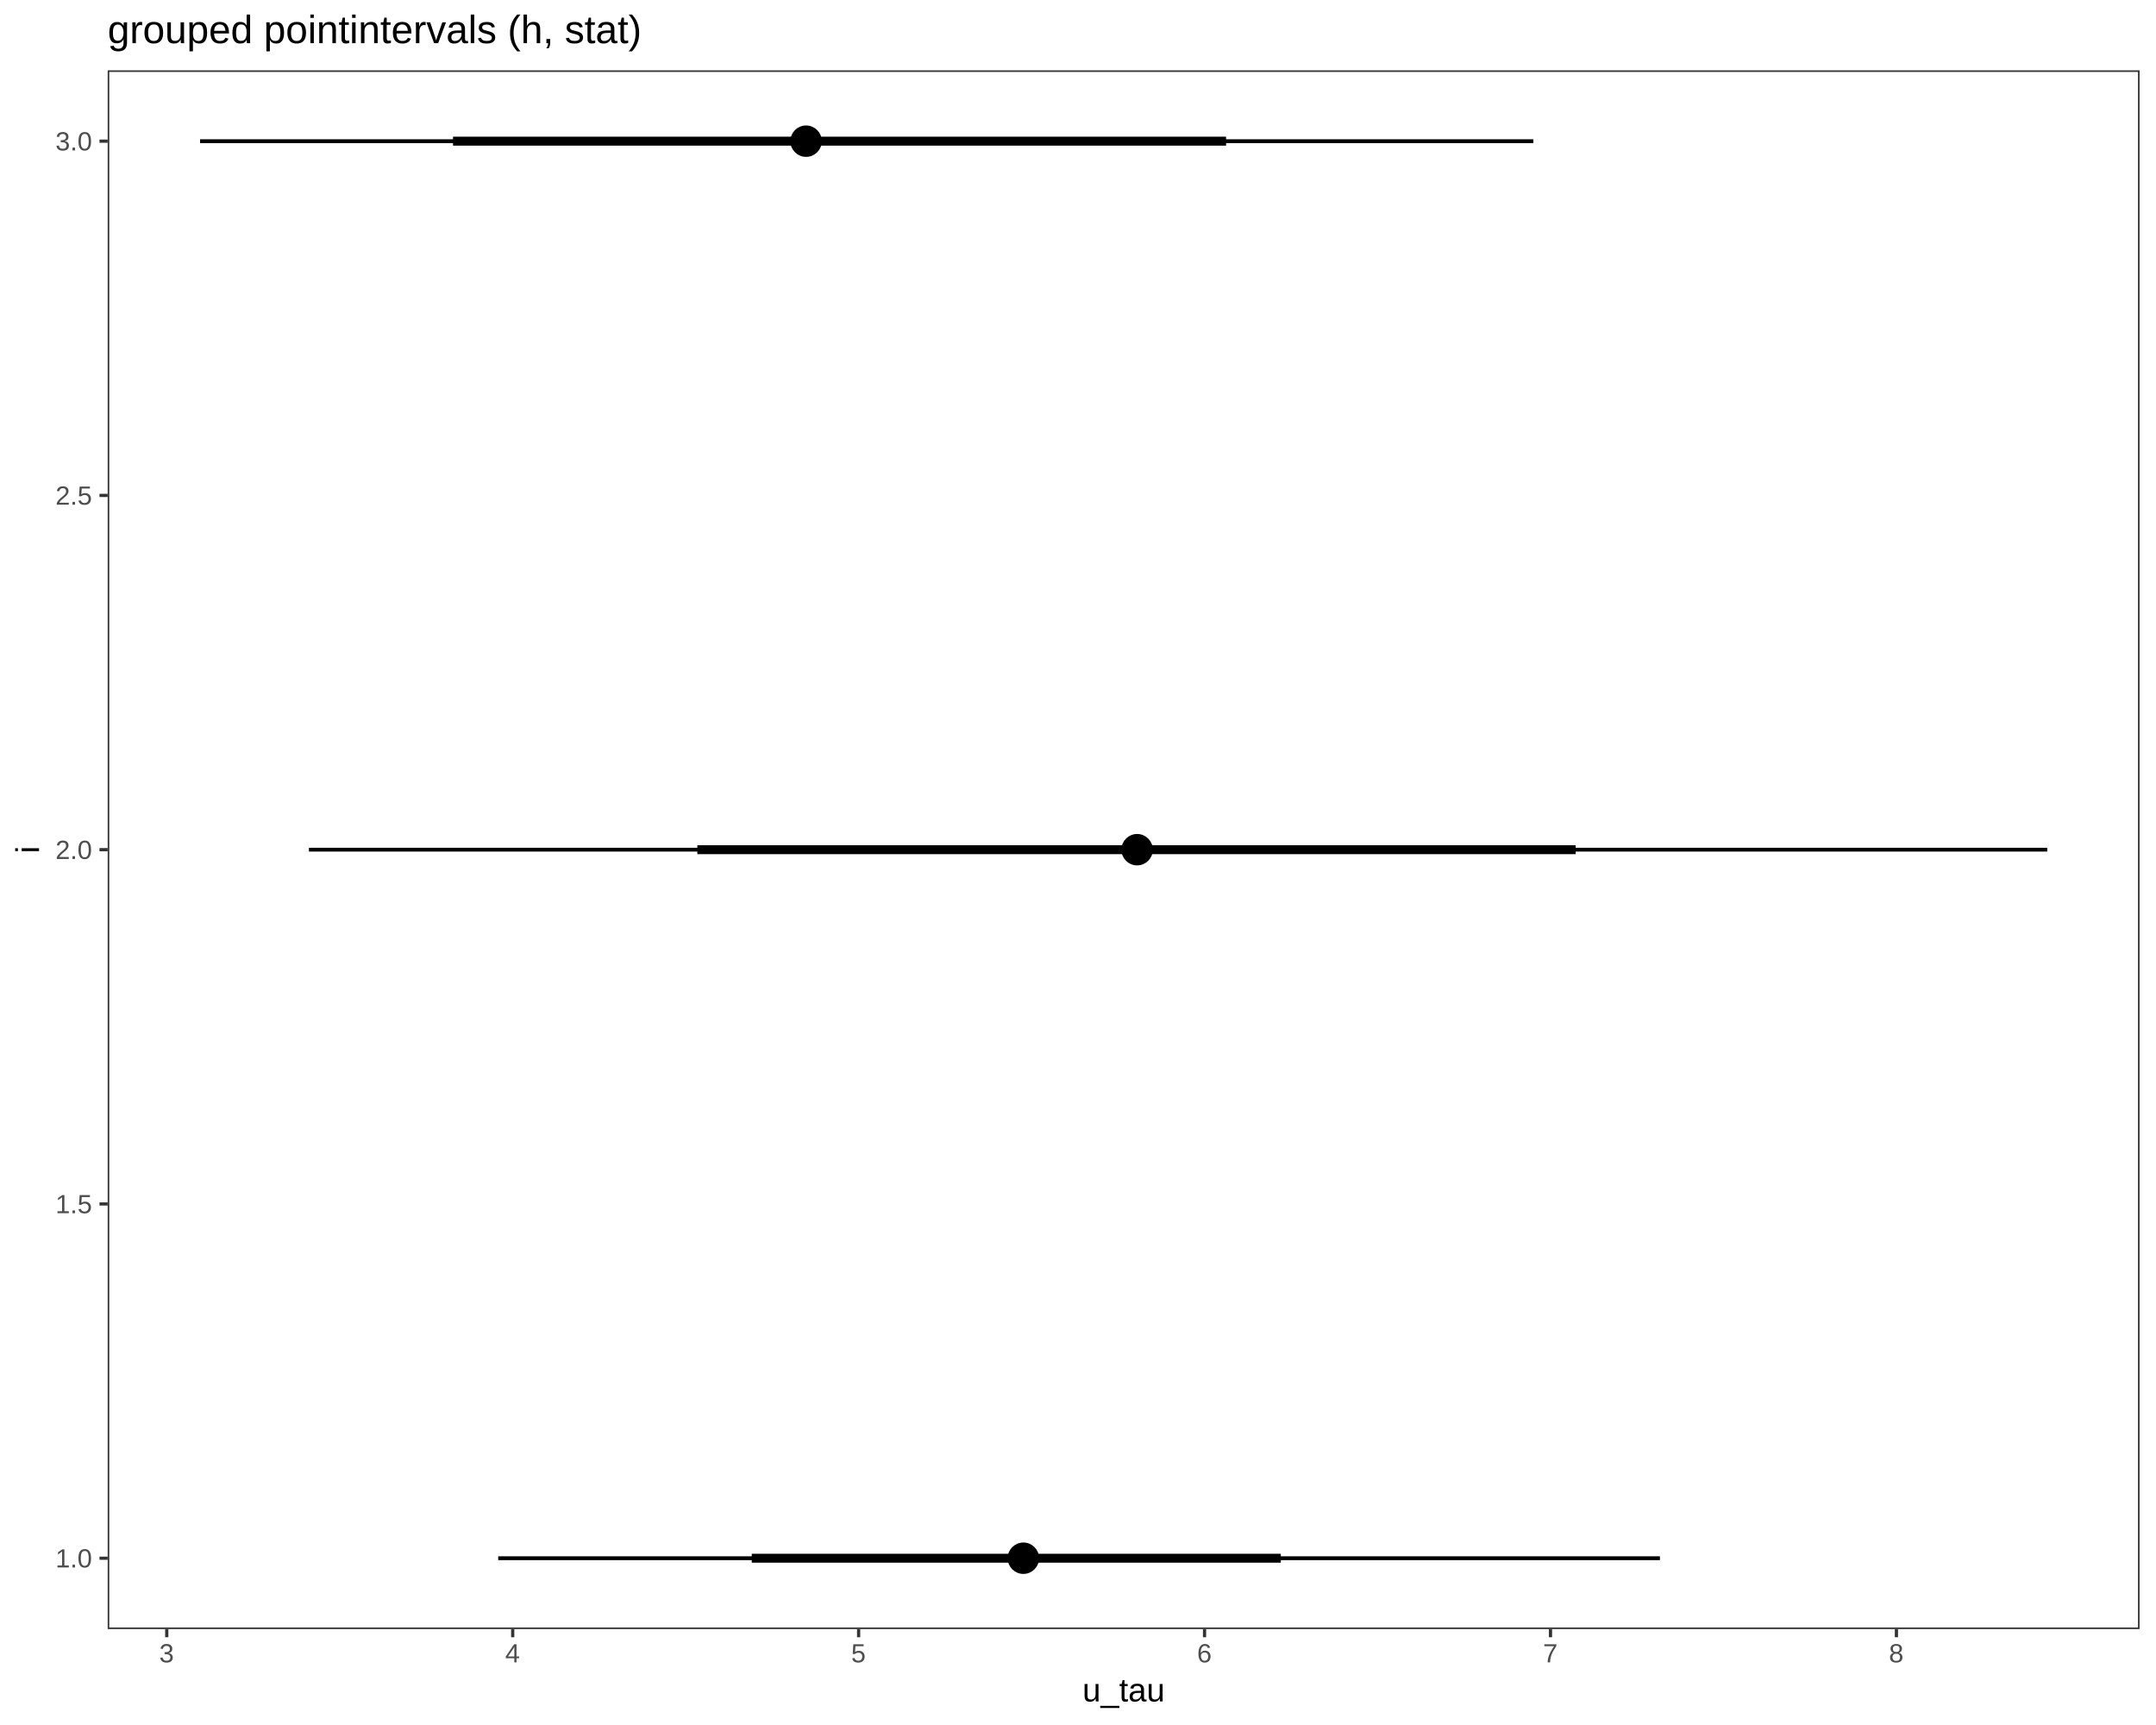
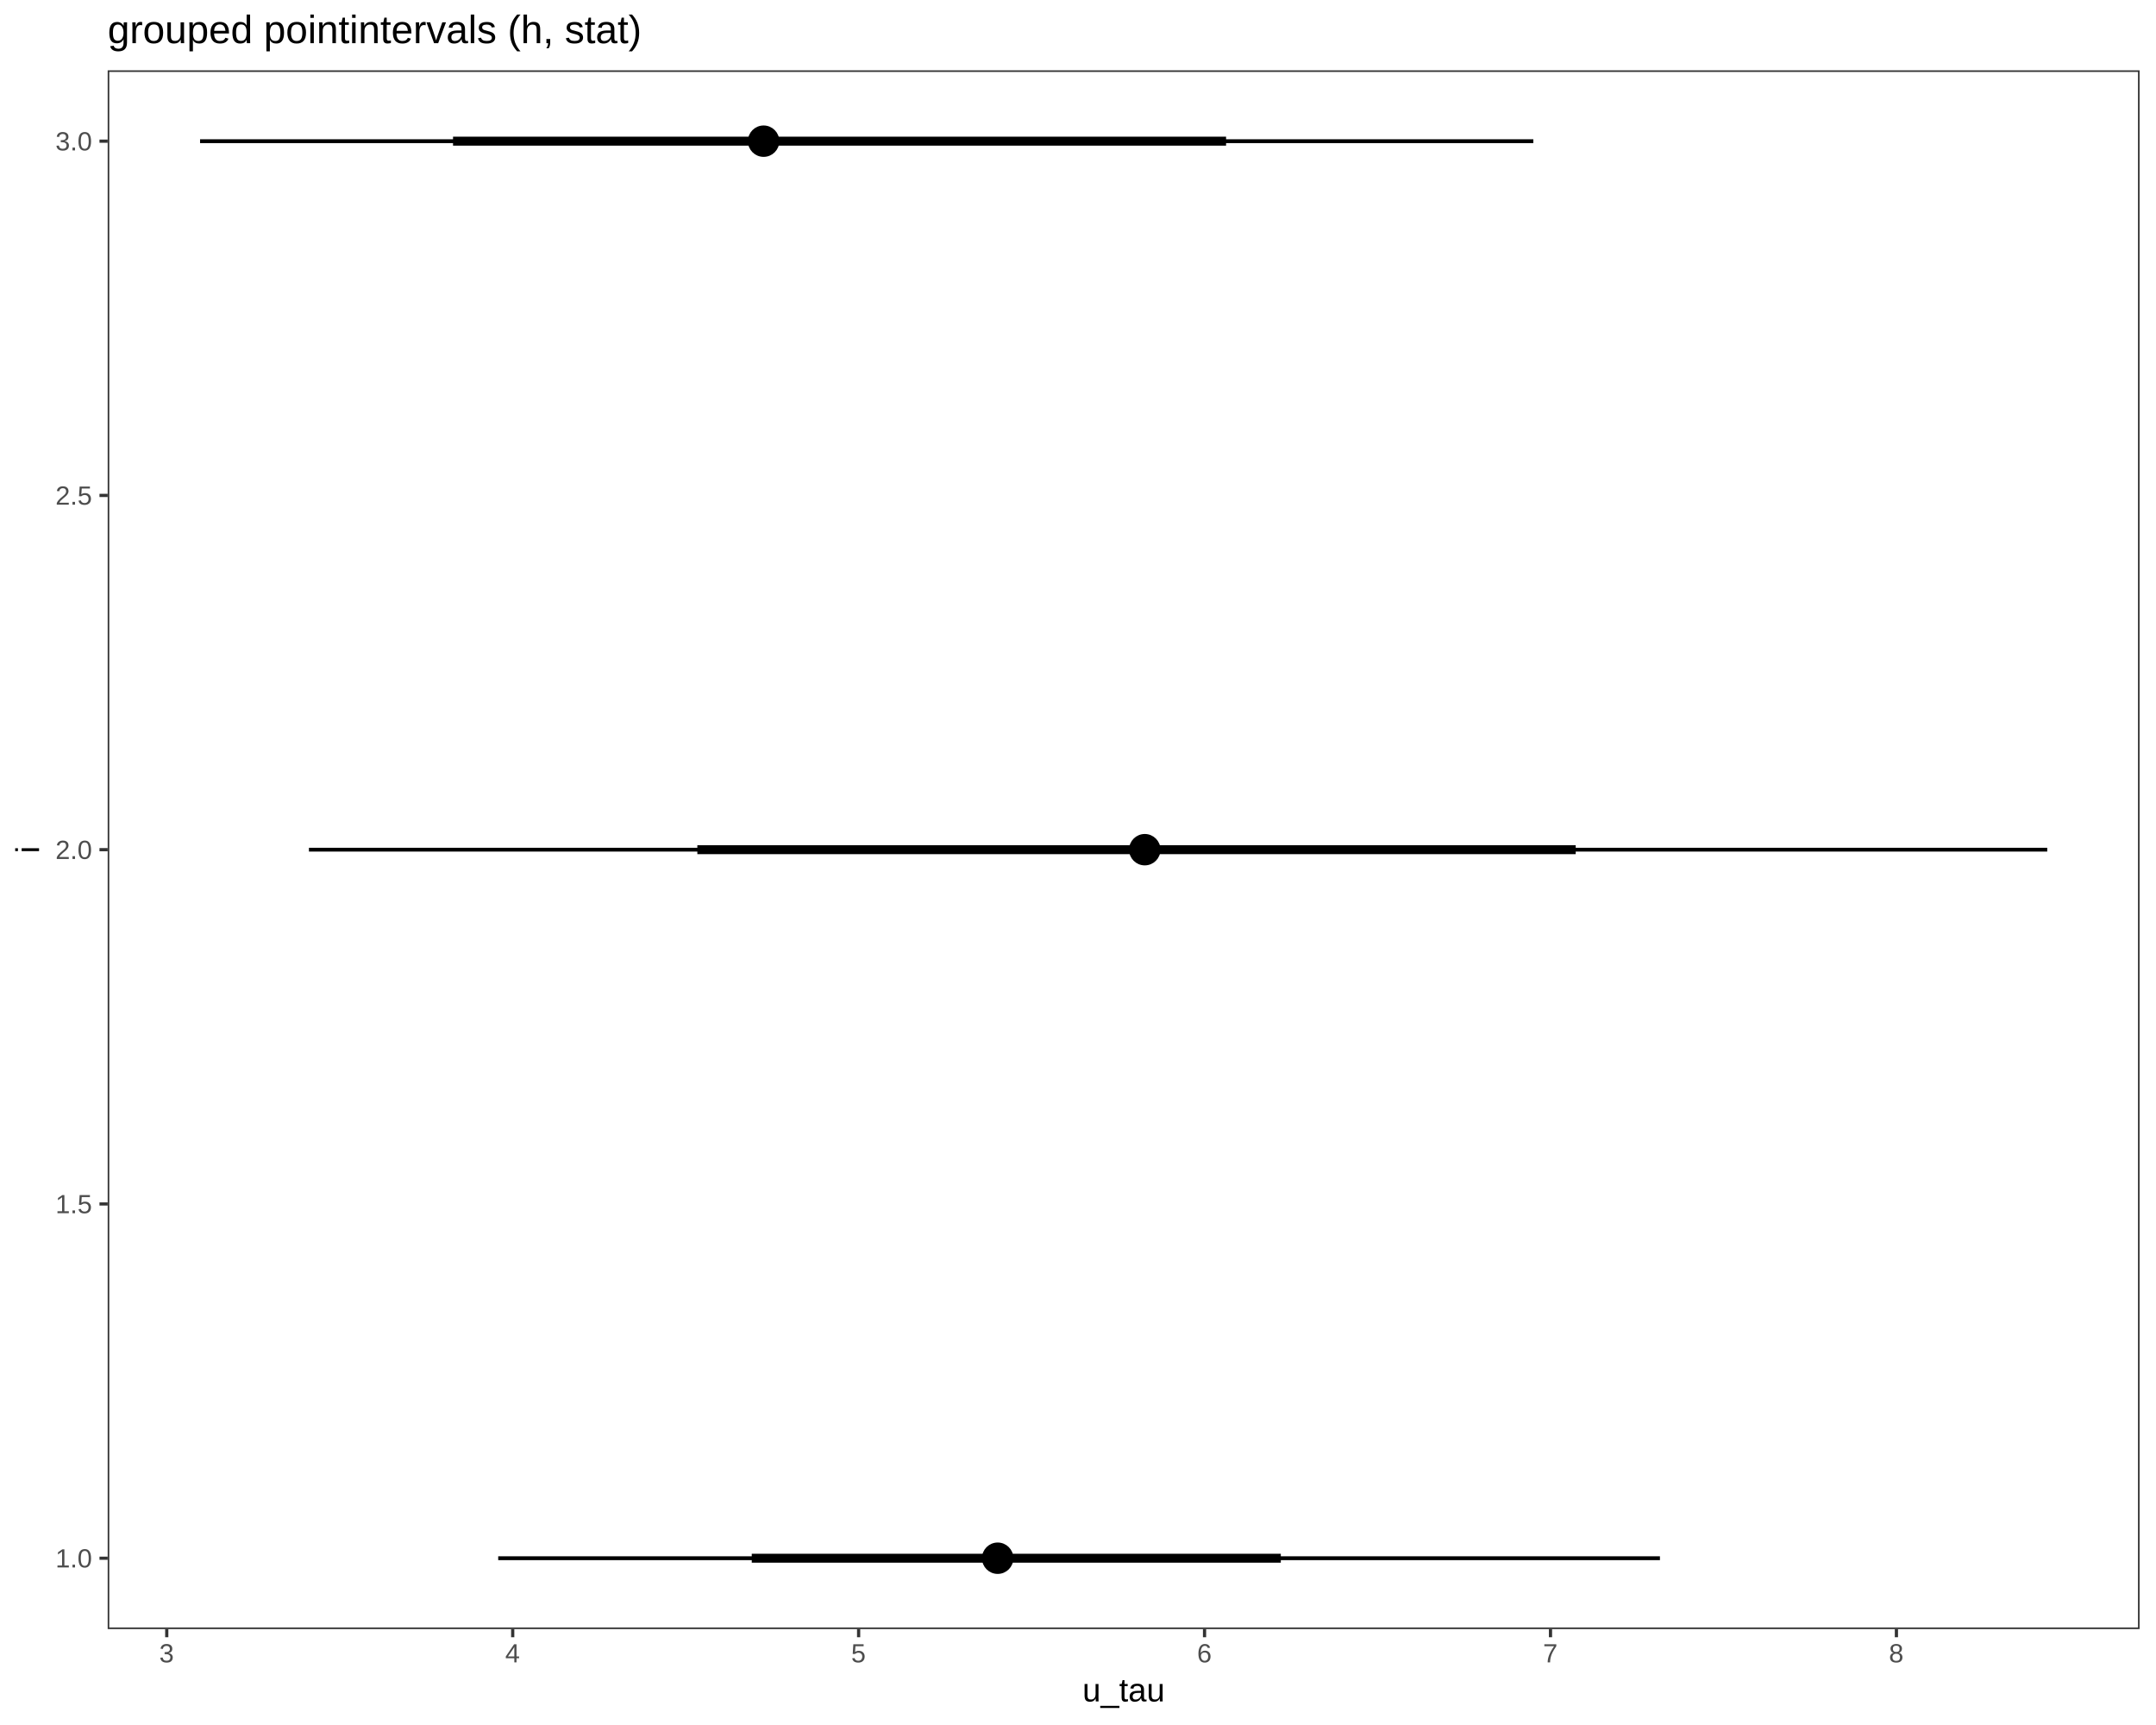
<svg xmlns="http://www.w3.org/2000/svg" viewBox="0 0 720.00 576.00">
  <defs>
    <style type="text/css">
    line, polyline, path, rect, circle {
      fill: none;
      stroke: #000000;
      stroke-linecap: round;
      stroke-linejoin: round;
      stroke-miterlimit: 10.00;
    }
  </style>
  </defs>
  <rect width="100%" height="100%" style="stroke: none; fill: #FFFFFF;" />
  <rect x="0.00" y="0.00" width="720.00" height="576.00" style="stroke-width: 1.07; stroke: #FFFFFF; fill: #FFFFFF;" />
  <defs>
    <clipPath id="cpMzUuOTY0MXw3MTQuNTIxfDU0My45Njl8MjMuNDc2Nw==">
      <rect x="35.96" y="23.48" width="678.56" height="520.49" />
    </clipPath>
  </defs>
  <rect x="35.96" y="23.48" width="678.56" height="520.49" style="stroke-width: 1.07; stroke: none; fill: #FFFFFF;" clip-path="url(#cpMzUuOTY0MXw3MTQuNTIxfDU0My45Njl8MjMuNDc2Nw==)" />
  <line x1="251.05" y1="520.31" x2="427.73" y2="520.31" style="stroke-width: 2.99; stroke-linecap: butt;" clip-path="url(#cpMzUuOTY0MXw3MTQuNTIxfDU0My45Njl8MjMuNDc2Nw==)" />
  <line x1="166.38" y1="520.31" x2="554.34" y2="520.31" style="stroke-width: 1.28; stroke-linecap: butt;" clip-path="url(#cpMzUuOTY0MXw3MTQuNTIxfDU0My45Njl8MjMuNDc2Nw==)" />
  <line x1="232.88" y1="283.72" x2="526.21" y2="283.72" style="stroke-width: 2.99; stroke-linecap: butt;" clip-path="url(#cpMzUuOTY0MXw3MTQuNTIxfDU0My45Njl8MjMuNDc2Nw==)" />
  <line x1="103.17" y1="283.72" x2="683.68" y2="283.72" style="stroke-width: 1.28; stroke-linecap: butt;" clip-path="url(#cpMzUuOTY0MXw3MTQuNTIxfDU0My45Njl8MjMuNDc2Nw==)" />
  <line x1="151.29" y1="47.14" x2="409.45" y2="47.14" style="stroke-width: 2.99; stroke-linecap: butt;" clip-path="url(#cpMzUuOTY0MXw3MTQuNTIxfDU0My45Njl8MjMuNDc2Nw==)" />
  <line x1="66.81" y1="47.14" x2="512.06" y2="47.14" style="stroke-width: 1.28; stroke-linecap: butt;" clip-path="url(#cpMzUuOTY0MXw3MTQuNTIxfDU0My45Njl8MjMuNDc2Nw==)" />
-   <circle cx="341.76" cy="520.31" r="3.40pt" style="stroke-width: 1.42; fill: #000000;" clip-path="url(#cpMzUuOTY0MXw3MTQuNTIxfDU0My45Njl8MjMuNDc2Nw==)" />
-   <circle cx="341.76" cy="520.31" r="1.86pt" style="stroke-width: 1.42; fill: #000000;" clip-path="url(#cpMzUuOTY0MXw3MTQuNTIxfDU0My45Njl8MjMuNDc2Nw==)" />
-   <circle cx="379.74" cy="283.72" r="3.40pt" style="stroke-width: 1.42; fill: #000000;" clip-path="url(#cpMzUuOTY0MXw3MTQuNTIxfDU0My45Njl8MjMuNDc2Nw==)" />
-   <circle cx="379.74" cy="283.72" r="1.86pt" style="stroke-width: 1.42; fill: #000000;" clip-path="url(#cpMzUuOTY0MXw3MTQuNTIxfDU0My45Njl8MjMuNDc2Nw==)" />
-   <circle cx="269.19" cy="47.14" r="3.40pt" style="stroke-width: 1.42; fill: #000000;" clip-path="url(#cpMzUuOTY0MXw3MTQuNTIxfDU0My45Njl8MjMuNDc2Nw==)" />
-   <circle cx="269.19" cy="47.14" r="1.86pt" style="stroke-width: 1.42; fill: #000000;" clip-path="url(#cpMzUuOTY0MXw3MTQuNTIxfDU0My45Njl8MjMuNDc2Nw==)" />
+   <circle cx="333.18" cy="520.31" r="3.40pt" style="stroke-width: 1.42; fill: #000000;" clip-path="url(#cpMzUuOTY0MXw3MTQuNTIxfDU0My45Njl8MjMuNDc2Nw==)" />
+   <circle cx="333.18" cy="520.31" r="1.86pt" style="stroke-width: 1.42; fill: #000000;" clip-path="url(#cpMzUuOTY0MXw3MTQuNTIxfDU0My45Njl8MjMuNDc2Nw==)" />
+   <circle cx="382.30" cy="283.72" r="3.40pt" style="stroke-width: 1.42; fill: #000000;" clip-path="url(#cpMzUuOTY0MXw3MTQuNTIxfDU0My45Njl8MjMuNDc2Nw==)" />
+   <circle cx="382.30" cy="283.72" r="1.86pt" style="stroke-width: 1.42; fill: #000000;" clip-path="url(#cpMzUuOTY0MXw3MTQuNTIxfDU0My45Njl8MjMuNDc2Nw==)" />
+   <circle cx="255.01" cy="47.14" r="3.40pt" style="stroke-width: 1.42; fill: #000000;" clip-path="url(#cpMzUuOTY0MXw3MTQuNTIxfDU0My45Njl8MjMuNDc2Nw==)" />
+   <circle cx="255.01" cy="47.14" r="1.86pt" style="stroke-width: 1.42; fill: #000000;" clip-path="url(#cpMzUuOTY0MXw3MTQuNTIxfDU0My45Njl8MjMuNDc2Nw==)" />
  <rect x="35.96" y="23.48" width="678.56" height="520.49" style="stroke-width: 1.07; stroke: #333333;" clip-path="url(#cpMzUuOTY0MXw3MTQuNTIxfDU0My45Njl8MjMuNDc2Nw==)" />
  <defs>
    <clipPath id="cpMHw3MjB8NTc2fDA=">
      <rect x="0.00" y="0.00" width="720.00" height="576.00" />
    </clipPath>
  </defs>
  <g clip-path="url(#cpMHw3MjB8NTc2fDA=)">
    <text x="18.52" y="523.40" style="font-size: 8.80px; fill: #4D4D4D; font-family: Liberation Sans;" textLength="12.51px" lengthAdjust="spacingAndGlyphs">1.0</text>
  </g>
  <g clip-path="url(#cpMHw3MjB8NTc2fDA=)">
    <text x="18.52" y="405.11" style="font-size: 8.80px; fill: #4D4D4D; font-family: Liberation Sans;" textLength="12.51px" lengthAdjust="spacingAndGlyphs">1.5</text>
  </g>
  <g clip-path="url(#cpMHw3MjB8NTc2fDA=)">
    <text x="18.52" y="286.82" style="font-size: 8.80px; fill: #4D4D4D; font-family: Liberation Sans;" textLength="12.51px" lengthAdjust="spacingAndGlyphs">2.0</text>
  </g>
  <g clip-path="url(#cpMHw3MjB8NTc2fDA=)">
    <text x="18.52" y="168.52" style="font-size: 8.80px; fill: #4D4D4D; font-family: Liberation Sans;" textLength="12.51px" lengthAdjust="spacingAndGlyphs">2.5</text>
  </g>
  <g clip-path="url(#cpMHw3MjB8NTc2fDA=)">
    <text x="18.52" y="50.23" style="font-size: 8.80px; fill: #4D4D4D; font-family: Liberation Sans;" textLength="12.51px" lengthAdjust="spacingAndGlyphs">3.0</text>
  </g>
  <polyline points="33.22,520.31 35.96,520.31 " style="stroke-width: 1.07; stroke: #333333; stroke-linecap: butt;" clip-path="url(#cpMHw3MjB8NTc2fDA=)" />
  <polyline points="33.22,402.02 35.96,402.02 " style="stroke-width: 1.07; stroke: #333333; stroke-linecap: butt;" clip-path="url(#cpMHw3MjB8NTc2fDA=)" />
  <polyline points="33.22,283.72 35.96,283.72 " style="stroke-width: 1.07; stroke: #333333; stroke-linecap: butt;" clip-path="url(#cpMHw3MjB8NTc2fDA=)" />
  <polyline points="33.22,165.43 35.96,165.43 " style="stroke-width: 1.07; stroke: #333333; stroke-linecap: butt;" clip-path="url(#cpMHw3MjB8NTc2fDA=)" />
  <polyline points="33.22,47.14 35.96,47.14 " style="stroke-width: 1.07; stroke: #333333; stroke-linecap: butt;" clip-path="url(#cpMHw3MjB8NTc2fDA=)" />
  <polyline points="55.69,546.71 55.69,543.97 " style="stroke-width: 1.07; stroke: #333333; stroke-linecap: butt;" clip-path="url(#cpMHw3MjB8NTc2fDA=)" />
  <polyline points="171.22,546.71 171.22,543.97 " style="stroke-width: 1.07; stroke: #333333; stroke-linecap: butt;" clip-path="url(#cpMHw3MjB8NTc2fDA=)" />
  <polyline points="286.74,546.71 286.74,543.97 " style="stroke-width: 1.07; stroke: #333333; stroke-linecap: butt;" clip-path="url(#cpMHw3MjB8NTc2fDA=)" />
  <polyline points="402.26,546.71 402.26,543.97 " style="stroke-width: 1.07; stroke: #333333; stroke-linecap: butt;" clip-path="url(#cpMHw3MjB8NTc2fDA=)" />
  <polyline points="517.79,546.71 517.79,543.97 " style="stroke-width: 1.07; stroke: #333333; stroke-linecap: butt;" clip-path="url(#cpMHw3MjB8NTc2fDA=)" />
  <polyline points="633.31,546.71 633.31,543.97 " style="stroke-width: 1.07; stroke: #333333; stroke-linecap: butt;" clip-path="url(#cpMHw3MjB8NTc2fDA=)" />
  <g clip-path="url(#cpMHw3MjB8NTc2fDA=)">
    <text x="53.19" y="555.09" style="font-size: 8.80px; fill: #4D4D4D; font-family: Liberation Sans;" textLength="5.01px" lengthAdjust="spacingAndGlyphs">3</text>
  </g>
  <g clip-path="url(#cpMHw3MjB8NTc2fDA=)">
    <text x="168.71" y="555.09" style="font-size: 8.80px; fill: #4D4D4D; font-family: Liberation Sans;" textLength="5.01px" lengthAdjust="spacingAndGlyphs">4</text>
  </g>
  <g clip-path="url(#cpMHw3MjB8NTc2fDA=)">
    <text x="284.24" y="555.09" style="font-size: 8.80px; fill: #4D4D4D; font-family: Liberation Sans;" textLength="5.01px" lengthAdjust="spacingAndGlyphs">5</text>
  </g>
  <g clip-path="url(#cpMHw3MjB8NTc2fDA=)">
    <text x="399.76" y="555.09" style="font-size: 8.80px; fill: #4D4D4D; font-family: Liberation Sans;" textLength="5.01px" lengthAdjust="spacingAndGlyphs">6</text>
  </g>
  <g clip-path="url(#cpMHw3MjB8NTc2fDA=)">
    <text x="515.28" y="555.09" style="font-size: 8.80px; fill: #4D4D4D; font-family: Liberation Sans;" textLength="5.01px" lengthAdjust="spacingAndGlyphs">7</text>
  </g>
  <g clip-path="url(#cpMHw3MjB8NTc2fDA=)">
    <text x="630.81" y="555.09" style="font-size: 8.80px; fill: #4D4D4D; font-family: Liberation Sans;" textLength="5.01px" lengthAdjust="spacingAndGlyphs">8</text>
  </g>
  <g clip-path="url(#cpMHw3MjB8NTc2fDA=)">
    <text x="361.48" y="568.13" style="font-size: 11.00px; font-family: Liberation Sans;" textLength="27.53px" lengthAdjust="spacingAndGlyphs">u_tau</text>
  </g>
  <g clip-path="url(#cpMHw3MjB8NTc2fDA=)">
    <text transform="translate(13.04,284.94) rotate(-90)" style="font-size: 11.00px; font-family: Liberation Sans;" textLength="2.44px" lengthAdjust="spacingAndGlyphs">i</text>
  </g>
  <g clip-path="url(#cpMHw3MjB8NTc2fDA=)">
    <text x="35.96" y="14.42" style="font-size: 13.20px; font-family: Liberation Sans;" textLength="175.60px" lengthAdjust="spacingAndGlyphs">grouped pointintervals (h, stat)</text>
  </g>
</svg>
